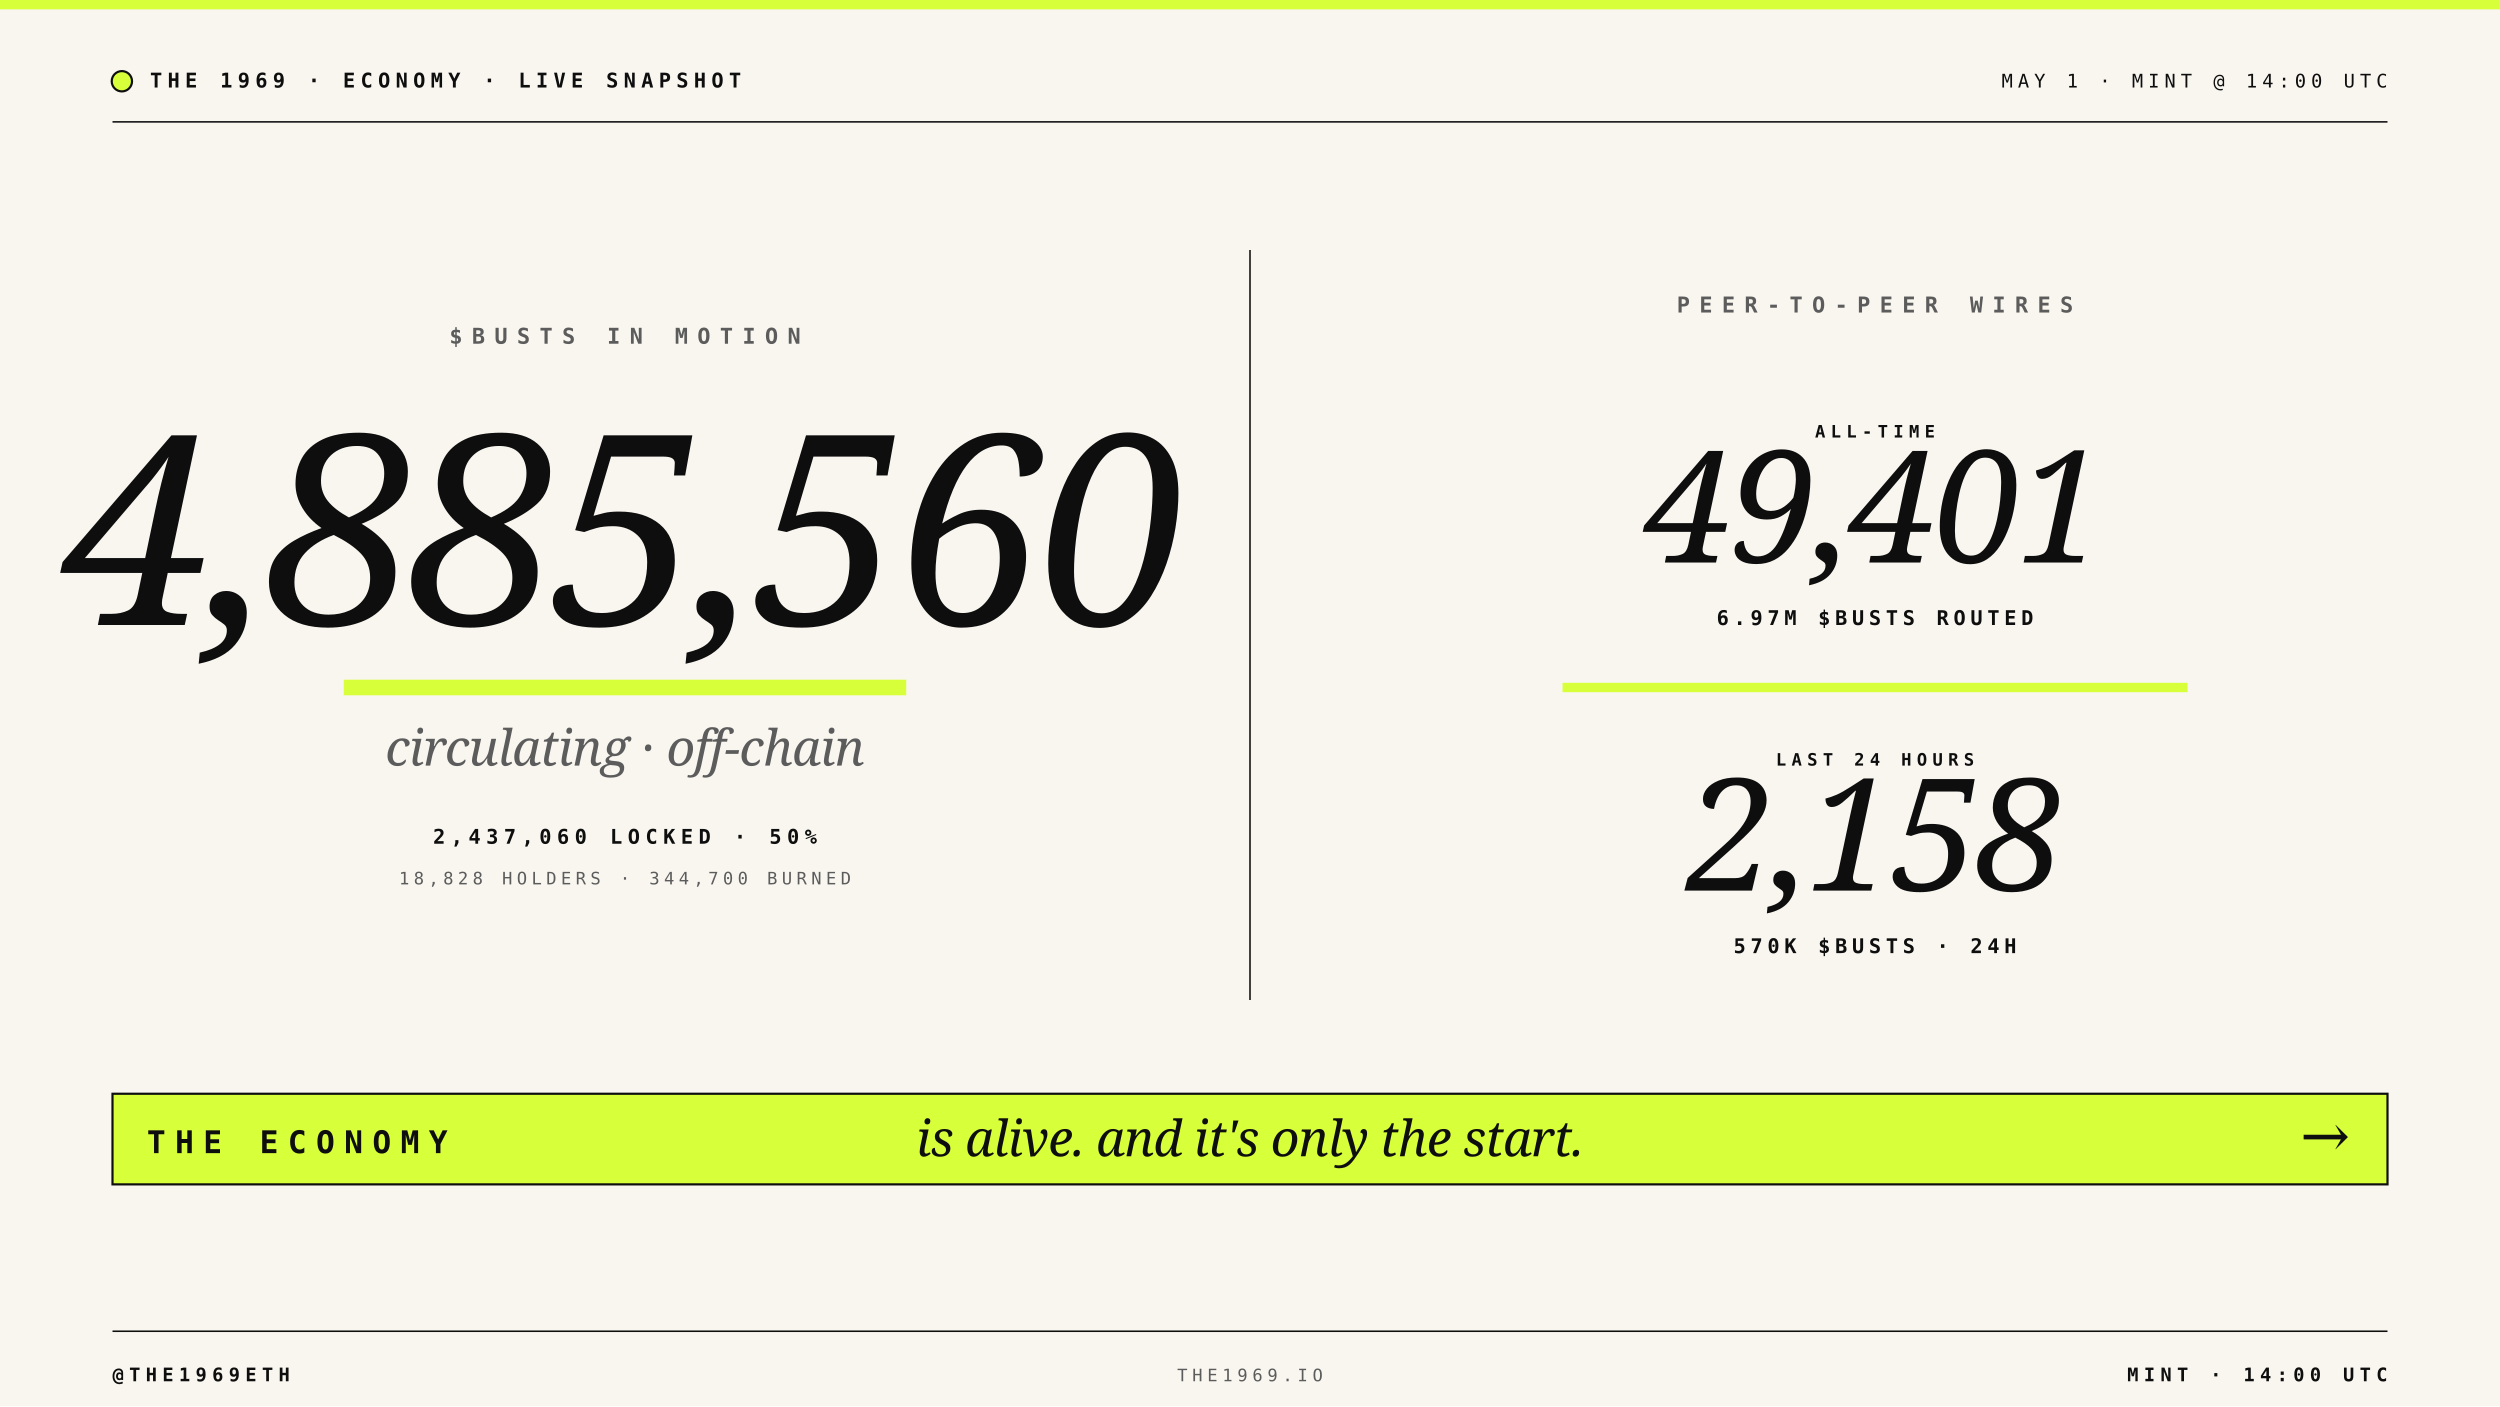
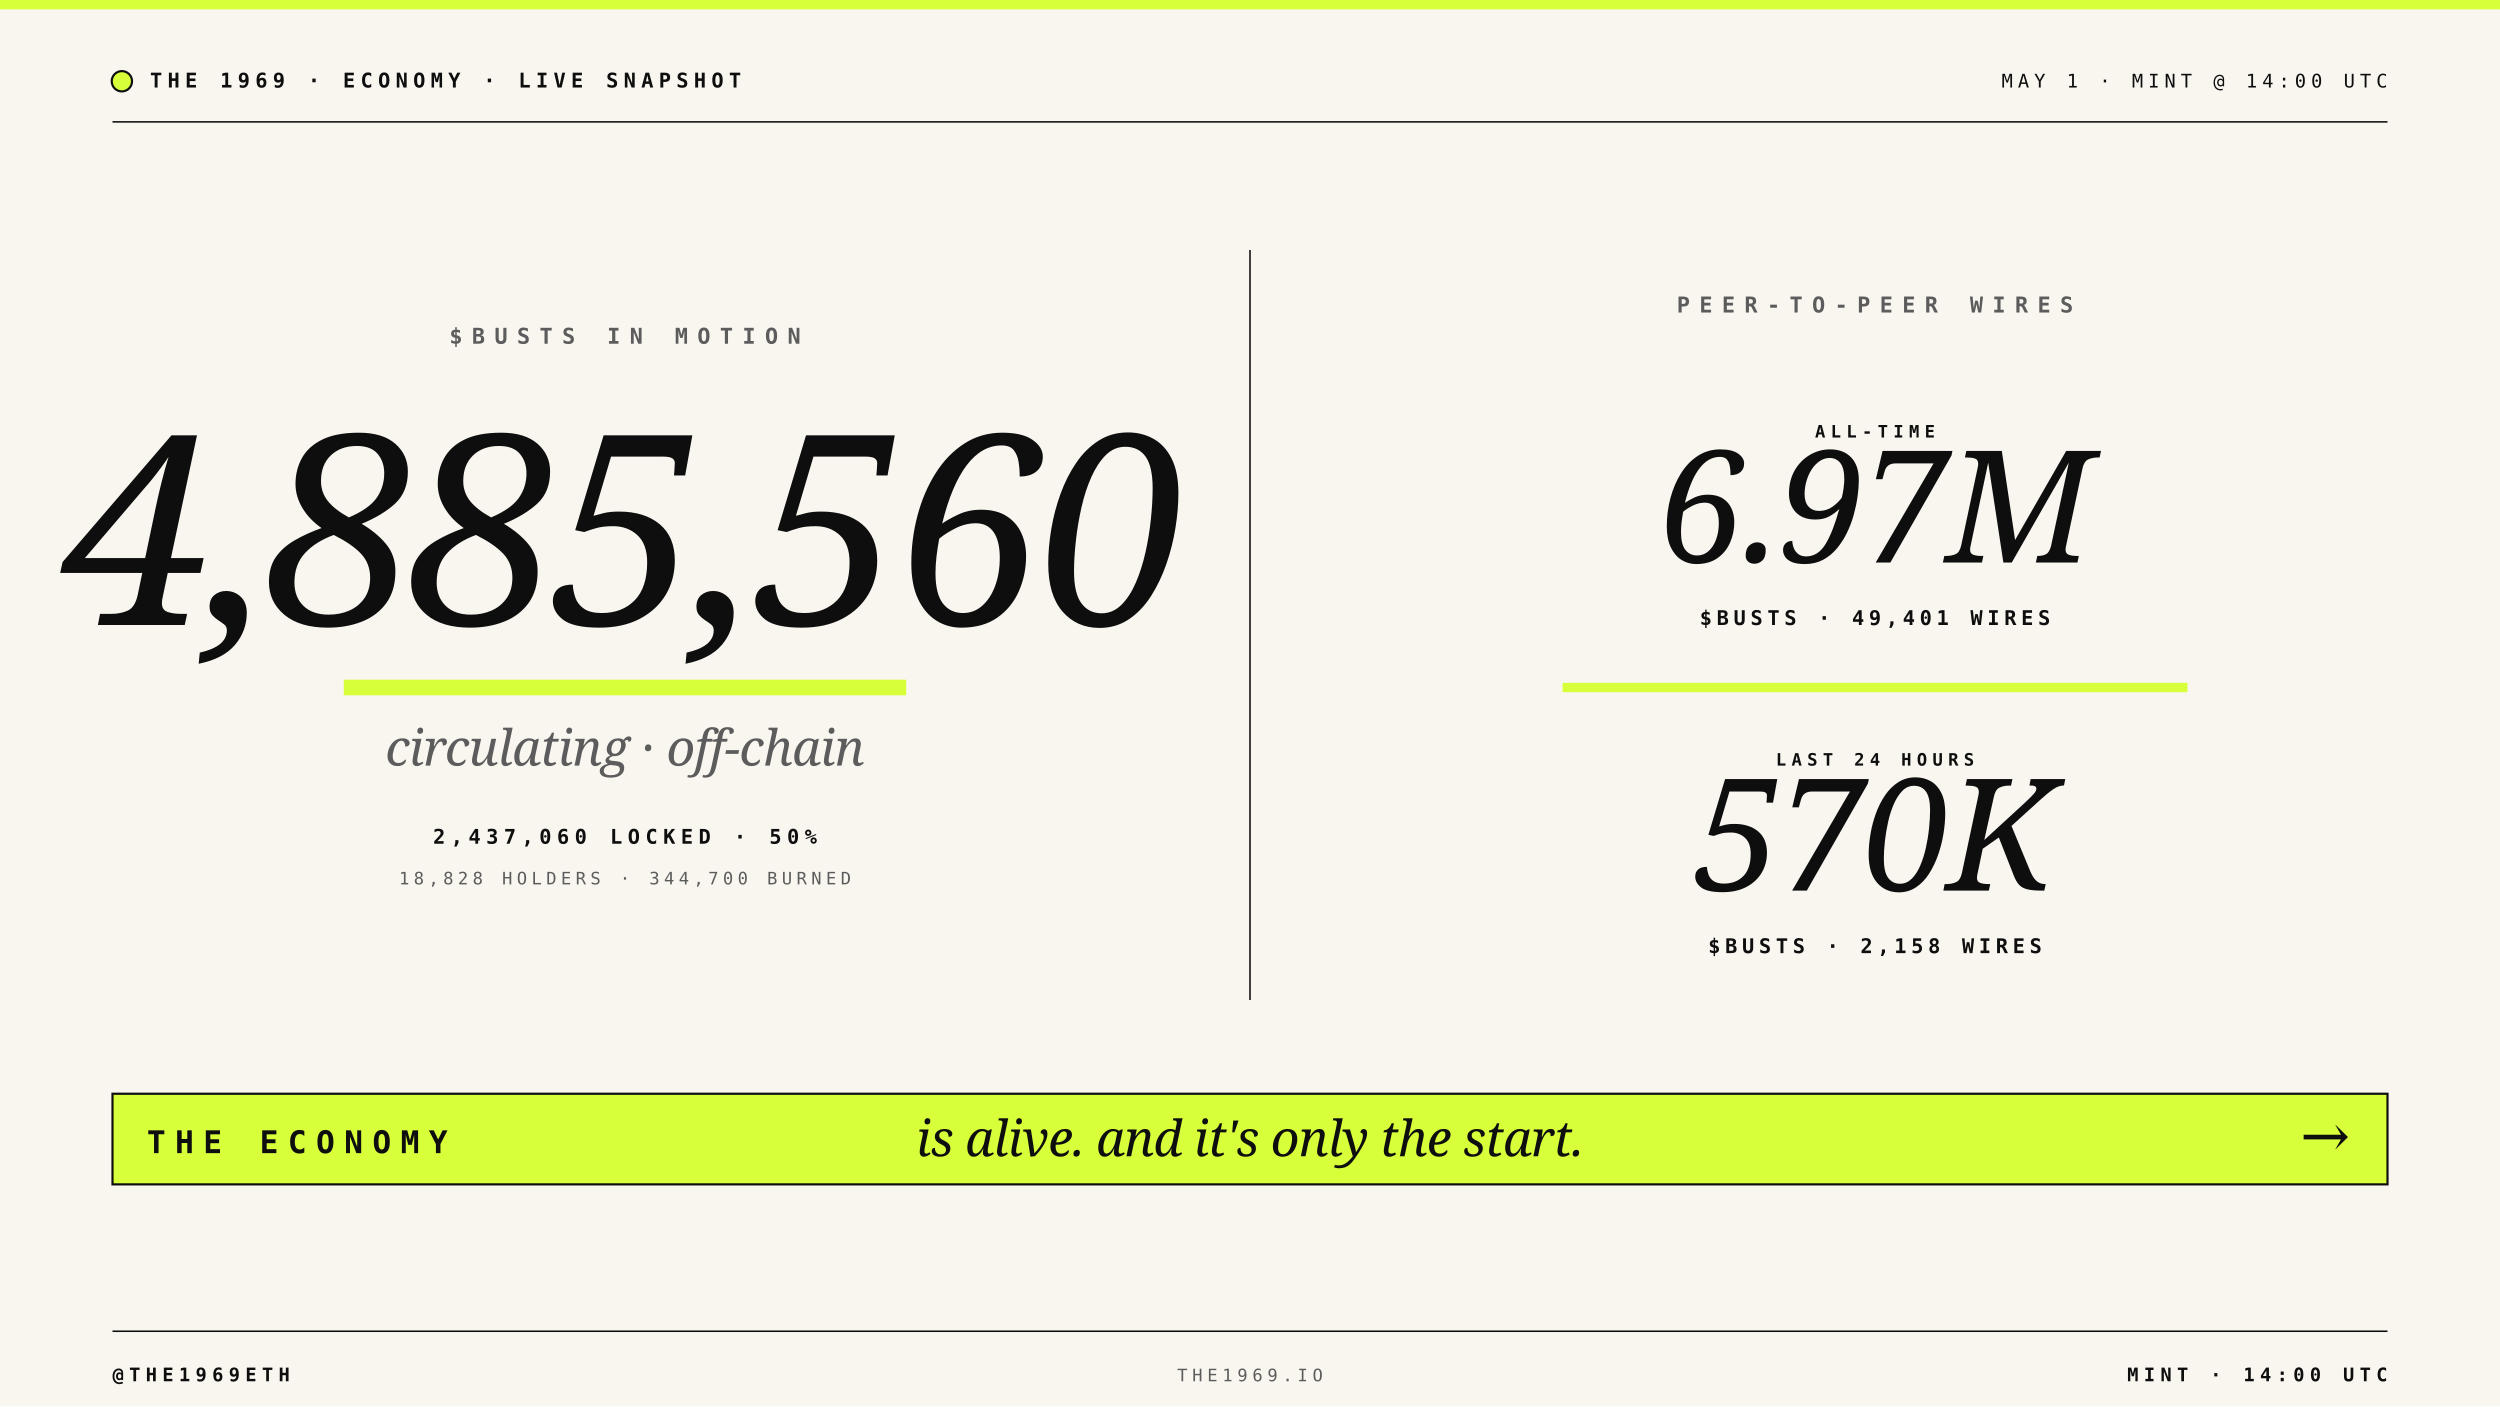
<svg xmlns="http://www.w3.org/2000/svg" viewBox="0 0 1600 900" width="1600" height="900" font-family="Inter, system-ui, sans-serif">
  <rect width="1600" height="900" fill="#F9F6F0" />
  <rect x="0" y="0" width="1600" height="6" fill="#D7FF3A" />
  <line x1="72" y1="78" x2="1528" y2="78" stroke="#0E0E0E" stroke-width="1" />
  <g transform="translate(72, 56)">
    <circle cx="6" cy="-4" r="6.5" fill="#D7FF3A" stroke="#0E0E0E" stroke-width="1.4" />
    <text x="24" y="0" font-family="ui-monospace, 'JetBrains Mono', monospace" font-size="13" font-weight="700" letter-spacing="3.4" fill="#0E0E0E">THE 1969 · ECONOMY · LIVE SNAPSHOT</text>
  </g>
  <text x="1528" y="56" text-anchor="end" font-family="ui-monospace, 'JetBrains Mono', monospace" font-size="12" letter-spacing="3.2" fill="#0E0E0E">MAY 1 · MINT @ 14:00 UTC</text>
  <line x1="800" y1="160" x2="800" y2="640" stroke="#0E0E0E" stroke-width="1" />
  <g transform="translate(400, 220)">
    <text x="0" y="0" text-anchor="middle" font-family="ui-monospace, 'JetBrains Mono', monospace" font-size="14" font-weight="700" letter-spacing="6" fill="#5C5C5C">$BUSTS IN MOTION</text>
    <text x="0" y="180" text-anchor="middle" font-family="'Instrument Serif', Georgia, serif" font-style="italic" font-weight="500" font-size="170" fill="#0E0E0E" letter-spacing="-4">4,885,560</text>
    <line x1="-180" y1="220" x2="180" y2="220" stroke="#D7FF3A" stroke-width="10" />
    <text x="0" y="270" text-anchor="middle" font-family="'Instrument Serif', Georgia, serif" font-style="italic" font-weight="500" font-size="32" fill="#5C5C5C" letter-spacing="-0.5">circulating · off-chain</text>
    <text x="0" y="320" text-anchor="middle" font-family="ui-monospace, 'JetBrains Mono', monospace" font-size="13" font-weight="700" letter-spacing="3.5" fill="#0E0E0E">2,437,060 LOCKED · 50%</text>
    <text x="0" y="346" text-anchor="middle" font-family="ui-monospace, 'JetBrains Mono', monospace" font-size="11" letter-spacing="2.8" fill="#5C5C5C">18,828 HOLDERS · 344,700 BURNED</text>
  </g>
  <g transform="translate(1200, 200)">
    <text x="0" y="0" text-anchor="middle" font-family="ui-monospace, 'JetBrains Mono', monospace" font-size="14" font-weight="700" letter-spacing="6" fill="#5C5C5C">PEER-TO-PEER WIRES</text>
    <text x="0" y="80" text-anchor="middle" font-family="ui-monospace, 'JetBrains Mono', monospace" font-size="11" font-weight="700" letter-spacing="3.4" fill="#0E0E0E">ALL-TIME</text>
-     <text x="0" y="160" text-anchor="middle" font-family="'Instrument Serif', Georgia, serif" font-style="italic" font-weight="500" font-size="100" fill="#0E0E0E" letter-spacing="-2">49,401</text>
-     <text x="0" y="200" text-anchor="middle" font-family="ui-monospace, 'JetBrains Mono', monospace" font-size="13" font-weight="700" letter-spacing="3" fill="#0E0E0E">6.97M $BUSTS ROUTED</text>
+     <text x="0" y="160" text-anchor="middle" font-family="'Instrument Serif', Georgia, serif" font-style="italic" font-weight="500" font-size="100" fill="#0E0E0E" letter-spacing="-2">6.97M</text>
+     <text x="0" y="200" text-anchor="middle" font-family="ui-monospace, 'JetBrains Mono', monospace" font-size="13" font-weight="700" letter-spacing="3" fill="#0E0E0E">$BUSTS · 49,401 WIRES</text>
    <line x1="-200" y1="240" x2="200" y2="240" stroke="#D7FF3A" stroke-width="6" />
    <text x="0" y="290" text-anchor="middle" font-family="ui-monospace, 'JetBrains Mono', monospace" font-size="11" font-weight="700" letter-spacing="3.4" fill="#0E0E0E">LAST 24 HOURS</text>
-     <text x="0" y="370" text-anchor="middle" font-family="'Instrument Serif', Georgia, serif" font-style="italic" font-weight="500" font-size="100" fill="#0E0E0E" letter-spacing="-2">2,158</text>
-     <text x="0" y="410" text-anchor="middle" font-family="ui-monospace, 'JetBrains Mono', monospace" font-size="13" font-weight="700" letter-spacing="3" fill="#0E0E0E">570K $BUSTS · 24H</text>
+     <text x="0" y="370" text-anchor="middle" font-family="'Instrument Serif', Georgia, serif" font-style="italic" font-weight="500" font-size="100" fill="#0E0E0E" letter-spacing="-2">570K</text>
+     <text x="0" y="410" text-anchor="middle" font-family="ui-monospace, 'JetBrains Mono', monospace" font-size="13" font-weight="700" letter-spacing="3" fill="#0E0E0E">$BUSTS · 2,158 WIRES</text>
  </g>
  <g transform="translate(72, 700)">
    <rect x="0" y="0" width="1456" height="58" fill="#D7FF3A" stroke="#0E0E0E" stroke-width="1.4" />
    <text x="22" y="38" font-family="ui-monospace, 'JetBrains Mono', monospace" font-size="20" font-weight="700" letter-spacing="6" fill="#0E0E0E">THE ECONOMY</text>
    <text x="728" y="40" text-anchor="middle" font-family="'Instrument Serif', Georgia, serif" font-style="italic" font-weight="500" font-size="32" fill="#0E0E0E" letter-spacing="-0.5">is alive. and it's only the start.</text>
    <text x="1432" y="40" text-anchor="end" font-family="'Instrument Serif', Georgia, serif" font-style="italic" font-weight="500" font-size="38" fill="#0E0E0E" letter-spacing="-1">→</text>
  </g>
  <line x1="72" y1="852" x2="1528" y2="852" stroke="#0E0E0E" stroke-width="1" />
  <text x="72" y="884" font-family="ui-monospace, 'JetBrains Mono', monospace" font-size="12" font-weight="700" letter-spacing="3.4" fill="#0E0E0E">@THE1969ETH</text>
  <text x="800" y="884" text-anchor="middle" font-family="ui-monospace, 'JetBrains Mono', monospace" font-size="11" letter-spacing="3" fill="#5C5C5C">THE1969.IO</text>
  <text x="1528" y="884" text-anchor="end" font-family="ui-monospace, 'JetBrains Mono', monospace" font-size="12" font-weight="700" letter-spacing="3.4" fill="#0E0E0E">MINT · 14:00 UTC</text>
</svg>
